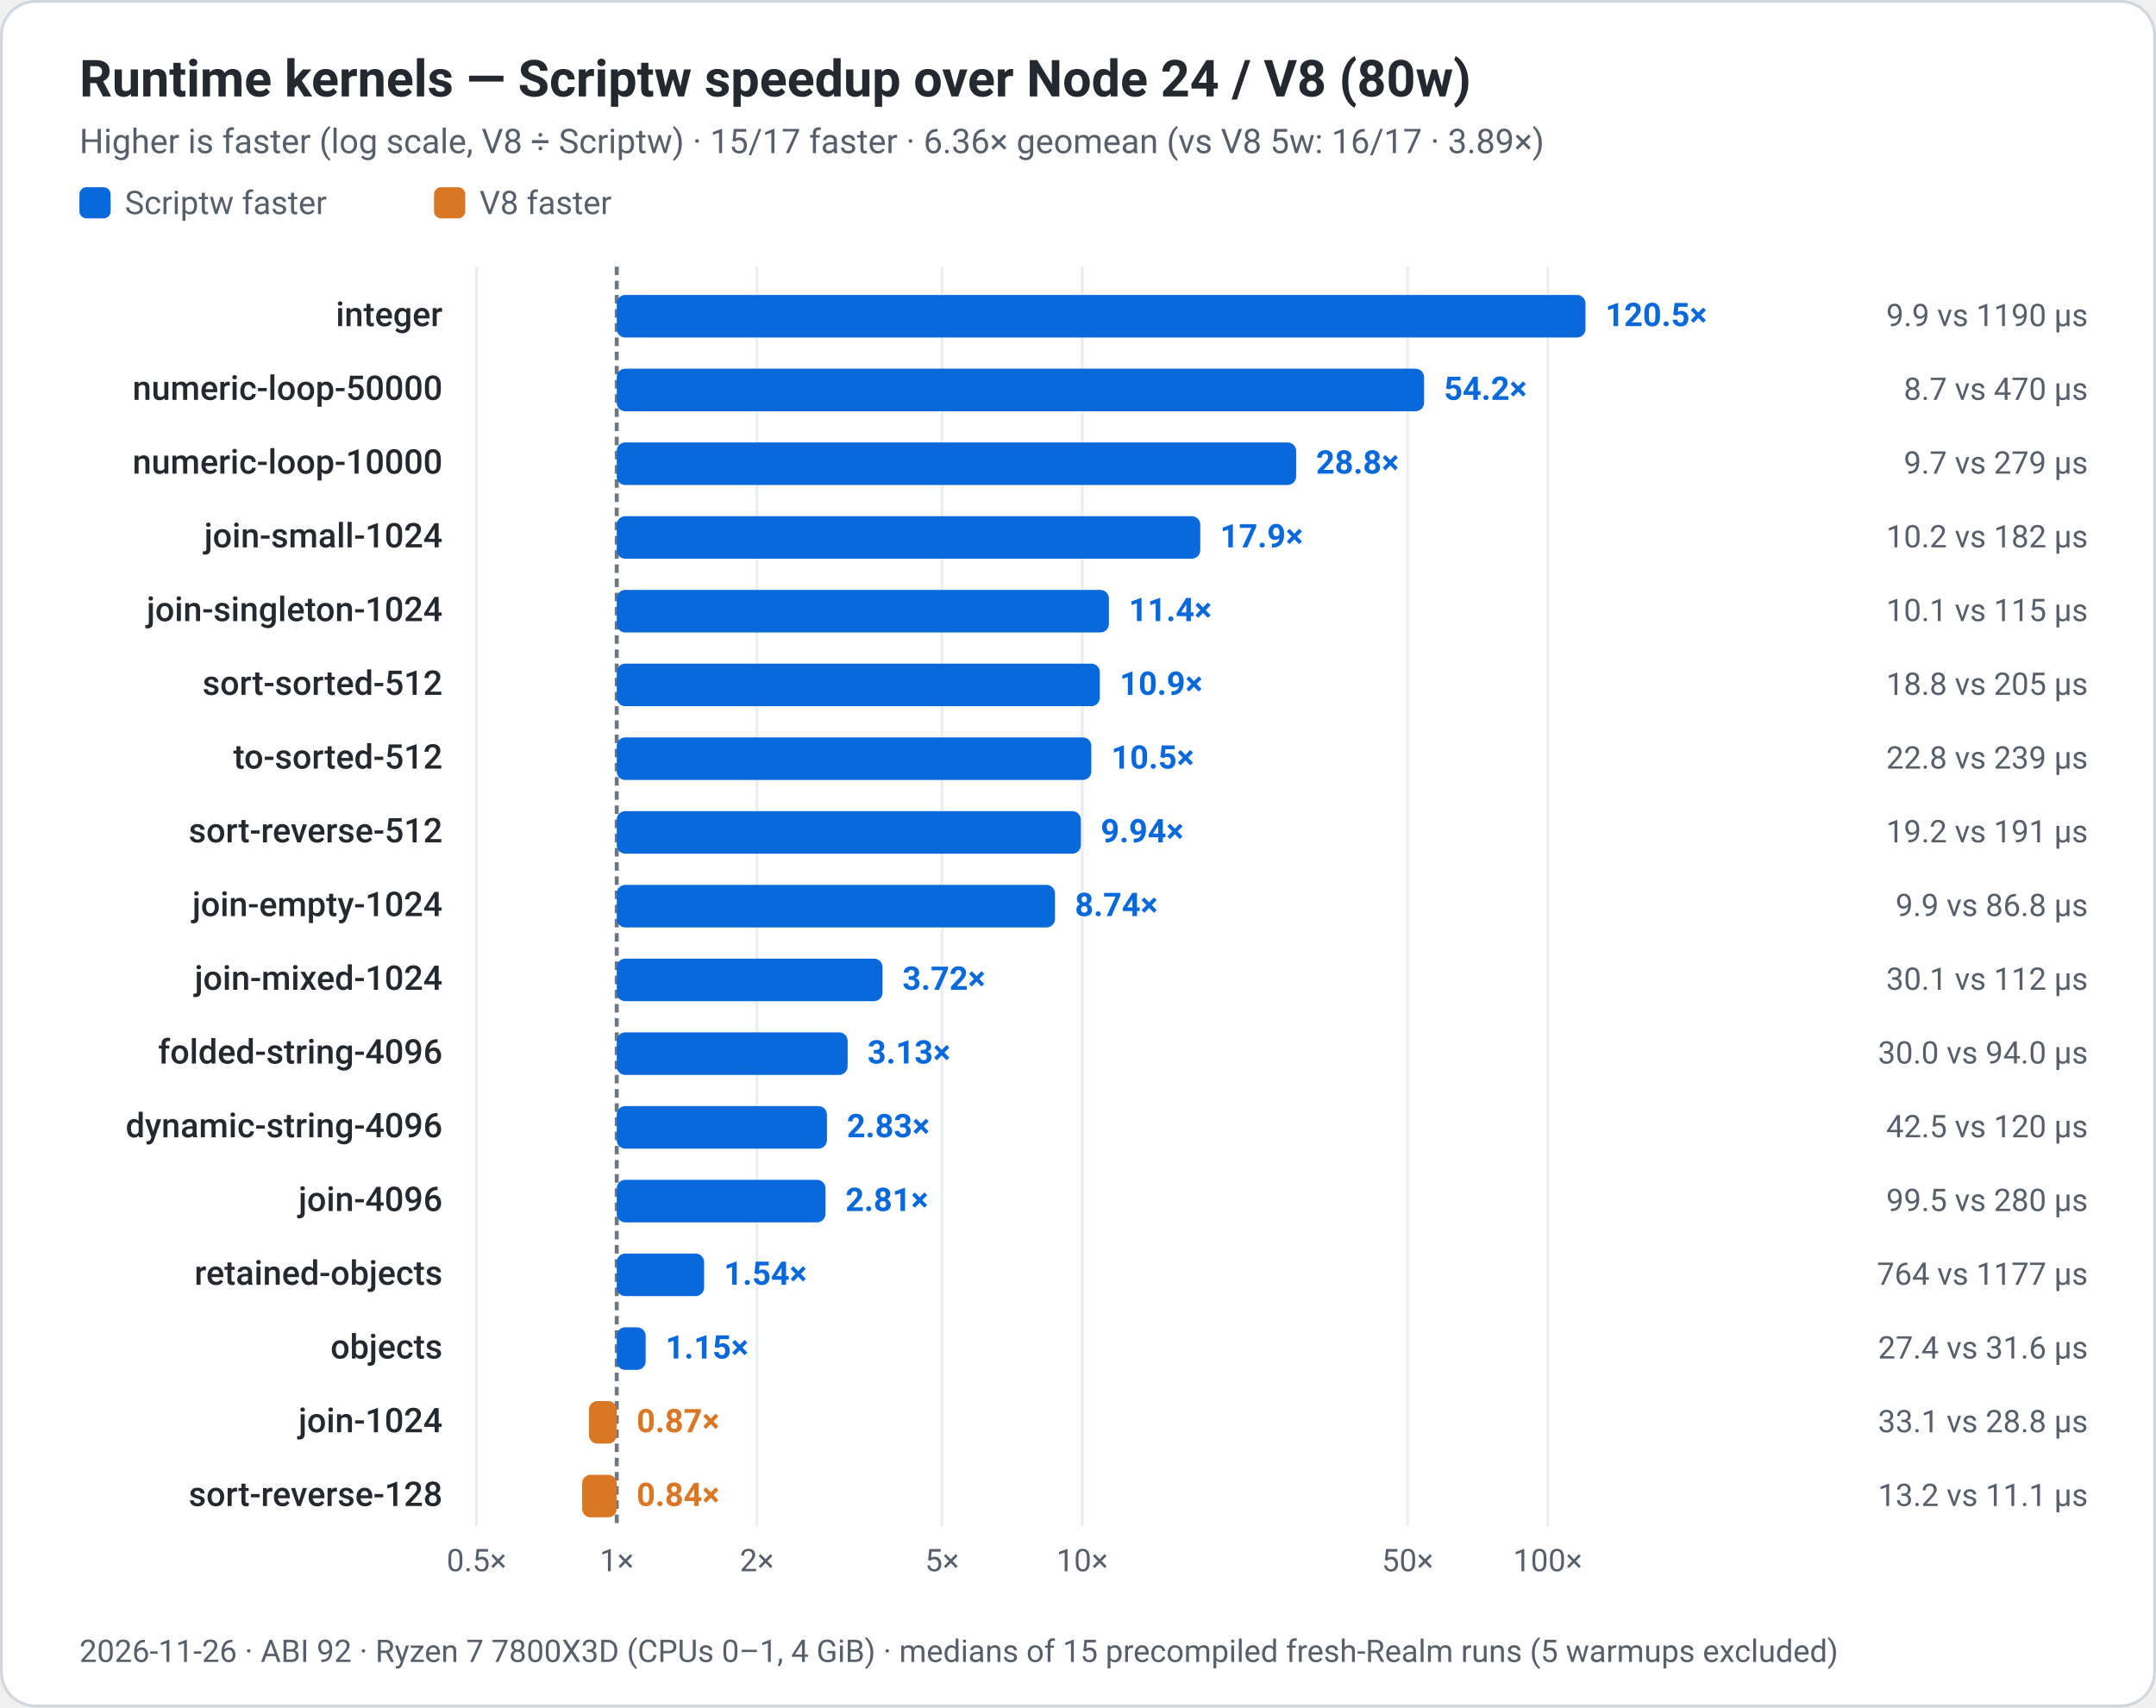
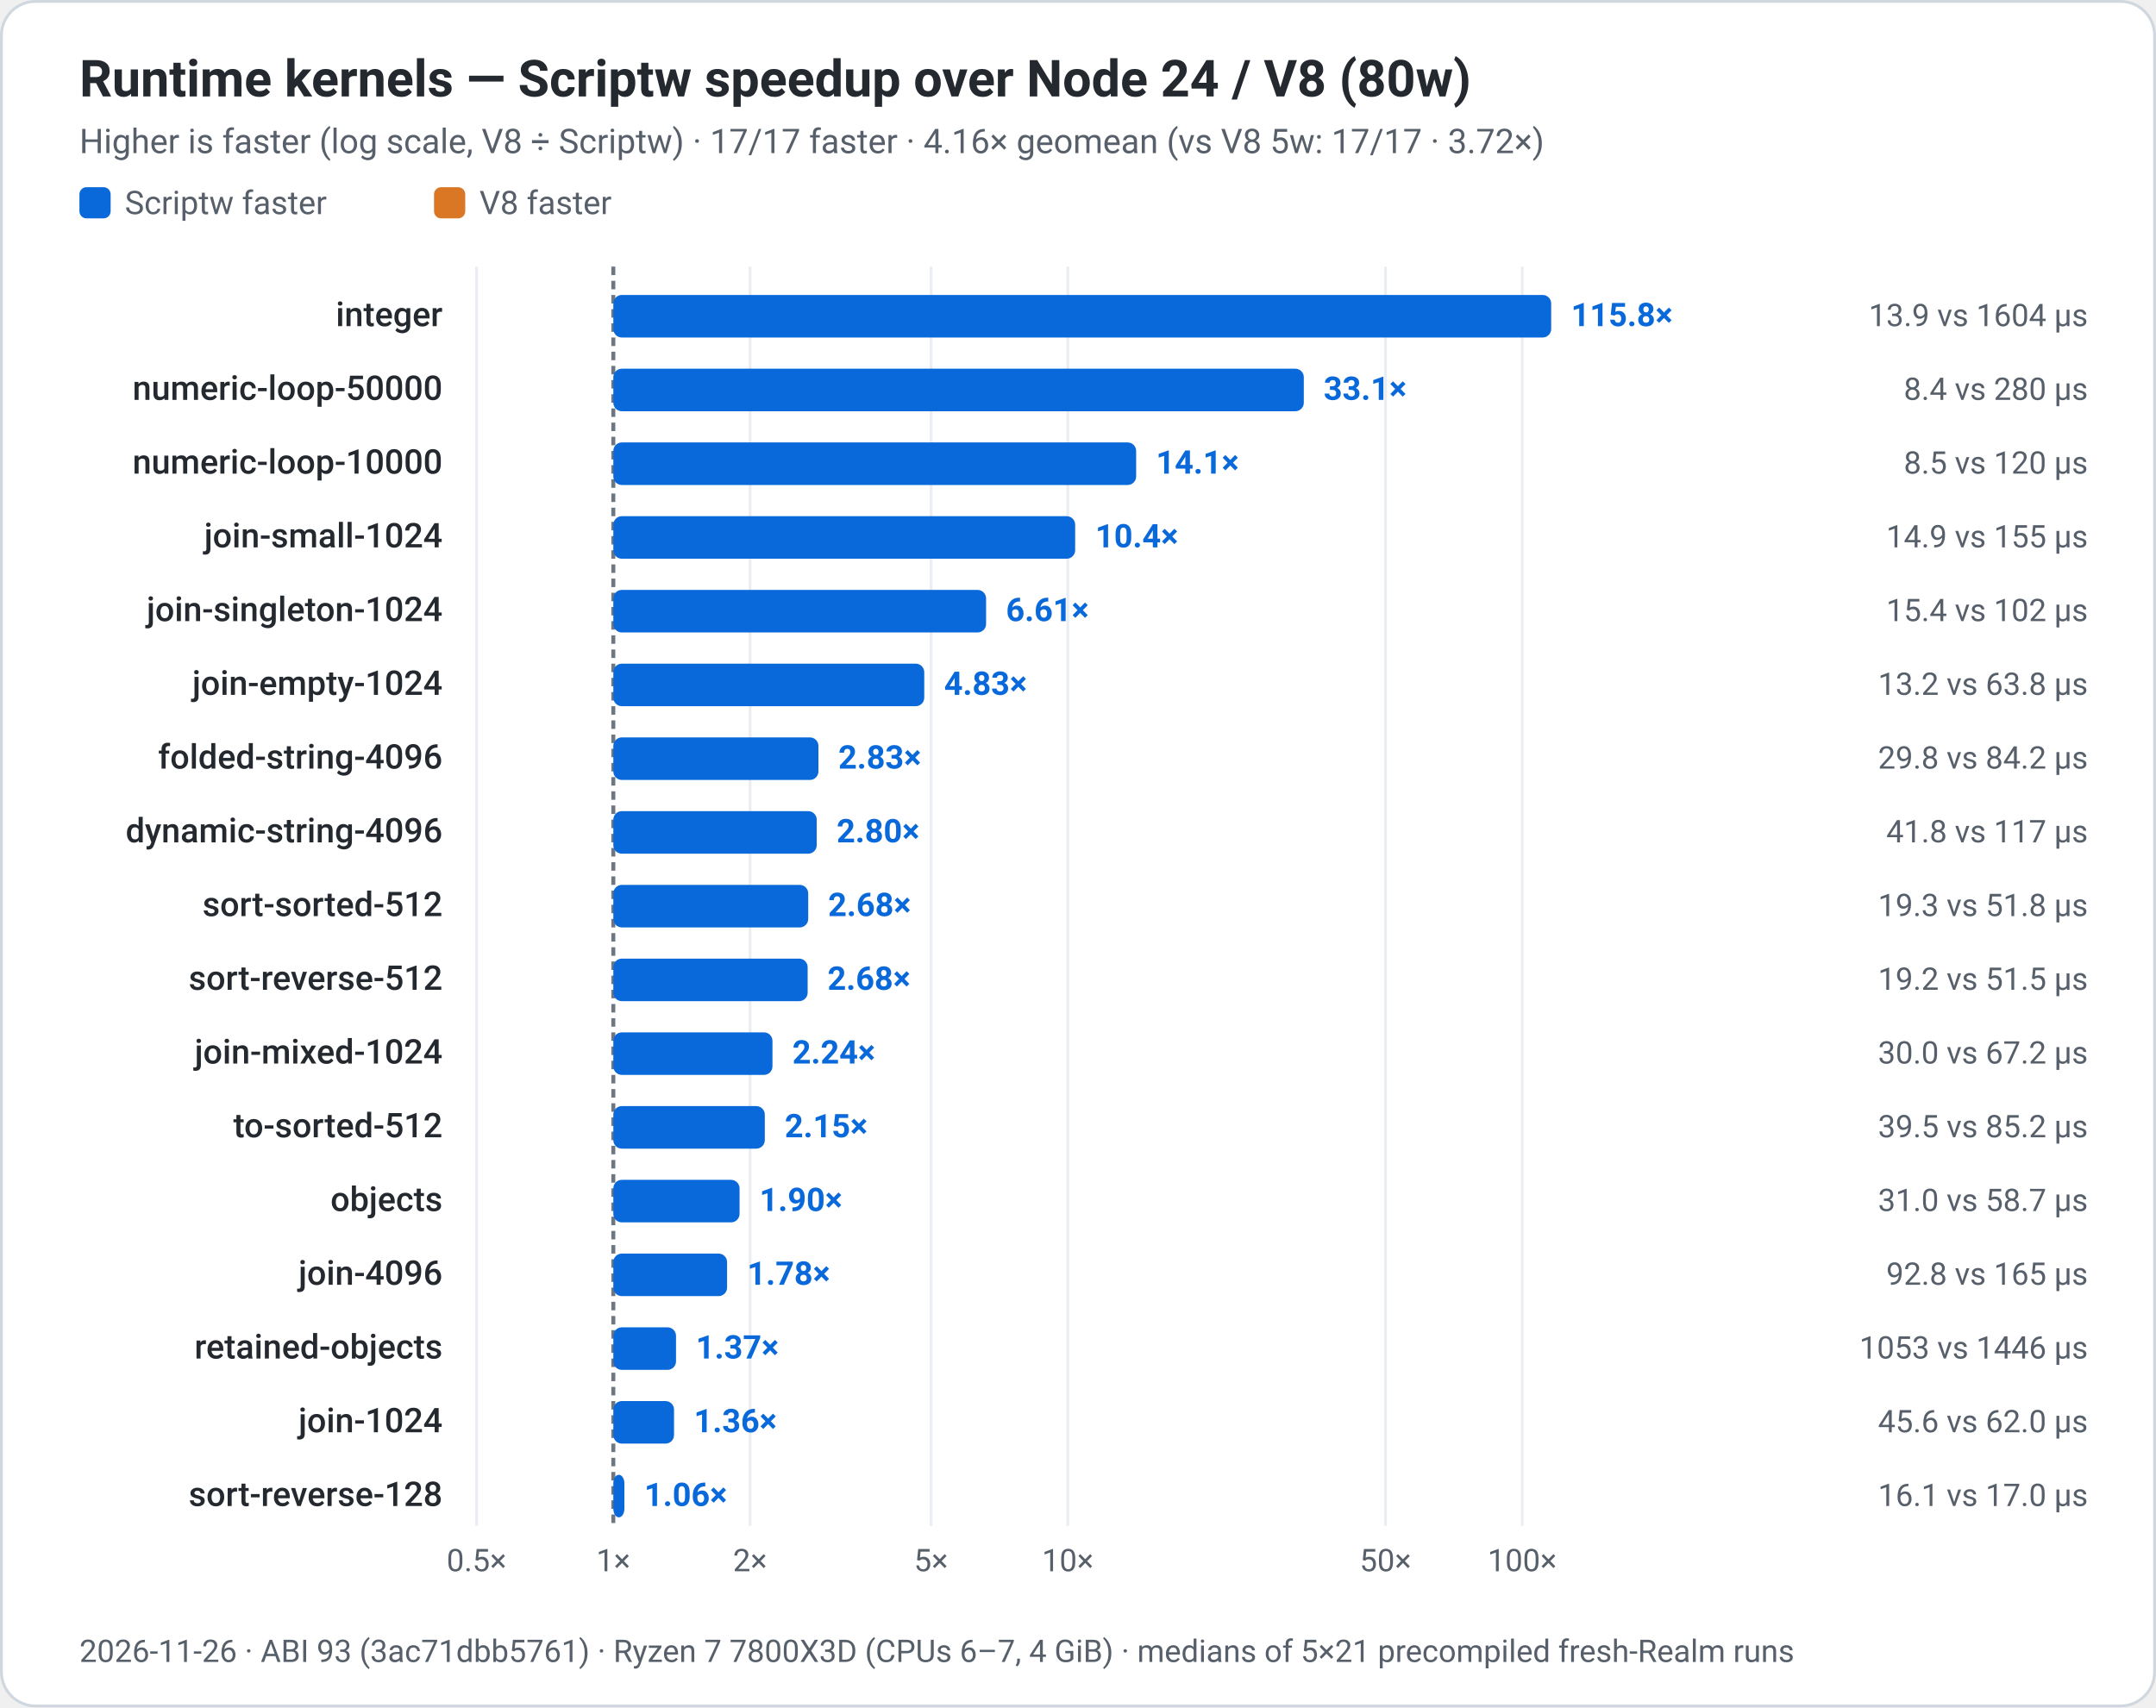
<svg xmlns="http://www.w3.org/2000/svg" width="760" height="602" viewBox="0 0 760 602" role="img" aria-labelledby="title desc">
  <rect x="0.5" y="0.5" width="759" height="601" rx="12" fill="#ffffff" stroke="#d0d7de" stroke-width="1" />
  <g font-family="system-ui, -apple-system, 'Segoe UI', Roboto, Helvetica, Arial, sans-serif" fill="#24292f">
    <text x="28" y="34" font-size="18" font-weight="650" fill="#24292f">Runtime kernels — Scriptw speedup over Node 24 / V8 (80w)</text>
-     <text x="28" y="54" font-size="12" fill="#57606a">Higher is faster (log scale, V8 ÷ Scriptw) · 15/17 faster · 6.36× geomean (vs V8 5w: 16/17 · 3.89×)</text>
+     <text x="28" y="54" font-size="12" fill="#57606a">Higher is faster (log scale, V8 ÷ Scriptw) · 17/17 faster · 4.16× geomean (vs V8 5w: 17/17 · 3.72×)</text>
    <rect x="28.0" y="66" width="11" height="11" rx="2.5" fill="#0969da" />
    <text x="44.0" y="75.5" font-size="11.5" fill="#57606a">Scriptw faster</text>
    <rect x="153.0" y="66" width="11" height="11" rx="2.5" fill="#d97724" />
    <text x="169.0" y="75.5" font-size="11.5" fill="#57606a">V8 faster</text>
    <line x1="168.0" y1="94" x2="168.0" y2="538" stroke="#eaeef2" stroke-width="1" />
    <text x="168.0" y="554" text-anchor="middle" font-size="11" fill="#57606a">0.5×</text>
-     <line x1="217.4" y1="94" x2="217.4" y2="538" stroke="#6e7781" stroke-width="1.4" stroke-dasharray="3,2" />
-     <text x="217.4" y="554" text-anchor="middle" font-size="11" fill="#57606a">1×</text>
-     <line x1="266.8" y1="94" x2="266.8" y2="538" stroke="#eaeef2" stroke-width="1" />
-     <text x="266.8" y="554" text-anchor="middle" font-size="11" fill="#57606a">2×</text>
-     <line x1="332.1" y1="94" x2="332.1" y2="538" stroke="#eaeef2" stroke-width="1" />
-     <text x="332.1" y="554" text-anchor="middle" font-size="11" fill="#57606a">5×</text>
-     <line x1="381.5" y1="94" x2="381.5" y2="538" stroke="#eaeef2" stroke-width="1" />
-     <text x="381.5" y="554" text-anchor="middle" font-size="11" fill="#57606a">10×</text>
-     <line x1="496.2" y1="94" x2="496.2" y2="538" stroke="#eaeef2" stroke-width="1" />
-     <text x="496.2" y="554" text-anchor="middle" font-size="11" fill="#57606a">50×</text>
-     <line x1="545.6" y1="94" x2="545.6" y2="538" stroke="#eaeef2" stroke-width="1" />
-     <text x="545.6" y="554" text-anchor="middle" font-size="11" fill="#57606a">100×</text>
+     <line x1="216.2" y1="94" x2="216.2" y2="538" stroke="#6e7781" stroke-width="1.4" stroke-dasharray="3,2" />
+     <text x="216.2" y="554" text-anchor="middle" font-size="11" fill="#57606a">1×</text>
+     <line x1="264.4" y1="94" x2="264.4" y2="538" stroke="#eaeef2" stroke-width="1" />
+     <text x="264.4" y="554" text-anchor="middle" font-size="11" fill="#57606a">2×</text>
+     <line x1="328.2" y1="94" x2="328.2" y2="538" stroke="#eaeef2" stroke-width="1" />
+     <text x="328.2" y="554" text-anchor="middle" font-size="11" fill="#57606a">5×</text>
+     <line x1="376.4" y1="94" x2="376.4" y2="538" stroke="#eaeef2" stroke-width="1" />
+     <text x="376.4" y="554" text-anchor="middle" font-size="11" fill="#57606a">10×</text>
+     <line x1="488.4" y1="94" x2="488.4" y2="538" stroke="#eaeef2" stroke-width="1" />
+     <text x="488.4" y="554" text-anchor="middle" font-size="11" fill="#57606a">50×</text>
+     <line x1="536.6" y1="94" x2="536.6" y2="538" stroke="#eaeef2" stroke-width="1" />
+     <text x="536.6" y="554" text-anchor="middle" font-size="11" fill="#57606a">100×</text>
    <text x="156" y="115" text-anchor="end" font-size="12" font-weight="500">integer</text>
-     <rect x="217.4" y="104" width="341.5" height="15" rx="3" fill="#0969da" />
-     <text x="565.9" y="115" font-size="11.5" font-weight="650" fill="#0969da">120.5×</text>
-     <text x="736" y="115" text-anchor="end" font-size="11" fill="#57606a">9.9 vs 1190 µs</text>
+     <rect x="216.2" y="104" width="330.6" height="15" rx="3" fill="#0969da" />
+     <text x="553.8" y="115" font-size="11.5" font-weight="650" fill="#0969da">115.8×</text>
+     <text x="736" y="115" text-anchor="end" font-size="11" fill="#57606a">13.9 vs 1604 µs</text>
    <text x="156" y="141" text-anchor="end" font-size="12" font-weight="500">numeric-loop-50000</text>
-     <rect x="217.4" y="130" width="284.6" height="15" rx="3" fill="#0969da" />
-     <text x="509.0" y="141" font-size="11.5" font-weight="650" fill="#0969da">54.2×</text>
-     <text x="736" y="141" text-anchor="end" font-size="11" fill="#57606a">8.7 vs 470 µs</text>
+     <rect x="216.2" y="130" width="243.4" height="15" rx="3" fill="#0969da" />
+     <text x="466.6" y="141" font-size="11.5" font-weight="650" fill="#0969da">33.1×</text>
+     <text x="736" y="141" text-anchor="end" font-size="11" fill="#57606a">8.4 vs 280 µs</text>
    <text x="156" y="167" text-anchor="end" font-size="12" font-weight="500">numeric-loop-10000</text>
-     <rect x="217.4" y="156" width="239.5" height="15" rx="3" fill="#0969da" />
-     <text x="463.9" y="167" font-size="11.5" font-weight="650" fill="#0969da">28.8×</text>
-     <text x="736" y="167" text-anchor="end" font-size="11" fill="#57606a">9.7 vs 279 µs</text>
+     <rect x="216.2" y="156" width="184.3" height="15" rx="3" fill="#0969da" />
+     <text x="407.5" y="167" font-size="11.5" font-weight="650" fill="#0969da">14.1×</text>
+     <text x="736" y="167" text-anchor="end" font-size="11" fill="#57606a">8.5 vs 120 µs</text>
    <text x="156" y="193" text-anchor="end" font-size="12" font-weight="500">join-small-1024</text>
-     <rect x="217.4" y="182" width="205.7" height="15" rx="3" fill="#0969da" />
-     <text x="430.1" y="193" font-size="11.5" font-weight="650" fill="#0969da">17.9×</text>
-     <text x="736" y="193" text-anchor="end" font-size="11" fill="#57606a">10.2 vs 182 µs</text>
+     <rect x="216.2" y="182" width="162.8" height="15" rx="3" fill="#0969da" />
+     <text x="386.1" y="193" font-size="11.5" font-weight="650" fill="#0969da">10.4×</text>
+     <text x="736" y="193" text-anchor="end" font-size="11" fill="#57606a">14.9 vs 155 µs</text>
    <text x="156" y="219" text-anchor="end" font-size="12" font-weight="500">join-singleton-1024</text>
-     <rect x="217.4" y="208" width="173.5" height="15" rx="3" fill="#0969da" />
-     <text x="397.9" y="219" font-size="11.5" font-weight="650" fill="#0969da">11.4×</text>
-     <text x="736" y="219" text-anchor="end" font-size="11" fill="#57606a">10.1 vs 115 µs</text>
-     <text x="156" y="245" text-anchor="end" font-size="12" font-weight="500">sort-sorted-512</text>
-     <rect x="217.4" y="234" width="170.3" height="15" rx="3" fill="#0969da" />
-     <text x="394.7" y="245" font-size="11.5" font-weight="650" fill="#0969da">10.9×</text>
-     <text x="736" y="245" text-anchor="end" font-size="11" fill="#57606a">18.8 vs 205 µs</text>
-     <text x="156" y="271" text-anchor="end" font-size="12" font-weight="500">to-sorted-512</text>
-     <rect x="217.4" y="260" width="167.3" height="15" rx="3" fill="#0969da" />
-     <text x="391.7" y="271" font-size="11.5" font-weight="650" fill="#0969da">10.5×</text>
-     <text x="736" y="271" text-anchor="end" font-size="11" fill="#57606a">22.8 vs 239 µs</text>
-     <text x="156" y="297" text-anchor="end" font-size="12" font-weight="500">sort-reverse-512</text>
-     <rect x="217.4" y="286" width="163.6" height="15" rx="3" fill="#0969da" />
-     <text x="388.0" y="297" font-size="11.5" font-weight="650" fill="#0969da">9.94×</text>
-     <text x="736" y="297" text-anchor="end" font-size="11" fill="#57606a">19.2 vs 191 µs</text>
-     <text x="156" y="323" text-anchor="end" font-size="12" font-weight="500">join-empty-1024</text>
-     <rect x="217.4" y="312" width="154.5" height="15" rx="3" fill="#0969da" />
-     <text x="378.9" y="323" font-size="11.5" font-weight="650" fill="#0969da">8.74×</text>
-     <text x="736" y="323" text-anchor="end" font-size="11" fill="#57606a">9.9 vs 86.8 µs</text>
-     <text x="156" y="349" text-anchor="end" font-size="12" font-weight="500">join-mixed-1024</text>
-     <rect x="217.4" y="338" width="93.7" height="15" rx="3" fill="#0969da" />
-     <text x="318.1" y="349" font-size="11.5" font-weight="650" fill="#0969da">3.72×</text>
-     <text x="736" y="349" text-anchor="end" font-size="11" fill="#57606a">30.1 vs 112 µs</text>
-     <text x="156" y="375" text-anchor="end" font-size="12" font-weight="500">folded-string-4096</text>
-     <rect x="217.4" y="364" width="81.4" height="15" rx="3" fill="#0969da" />
-     <text x="305.8" y="375" font-size="11.5" font-weight="650" fill="#0969da">3.13×</text>
-     <text x="736" y="375" text-anchor="end" font-size="11" fill="#57606a">30.0 vs 94.0 µs</text>
-     <text x="156" y="401" text-anchor="end" font-size="12" font-weight="500">dynamic-string-4096</text>
-     <rect x="217.4" y="390" width="74.1" height="15" rx="3" fill="#0969da" />
-     <text x="298.5" y="401" font-size="11.5" font-weight="650" fill="#0969da">2.83×</text>
-     <text x="736" y="401" text-anchor="end" font-size="11" fill="#57606a">42.5 vs 120 µs</text>
-     <text x="156" y="427" text-anchor="end" font-size="12" font-weight="500">join-4096</text>
-     <rect x="217.4" y="416" width="73.6" height="15" rx="3" fill="#0969da" />
-     <text x="298.0" y="427" font-size="11.5" font-weight="650" fill="#0969da">2.81×</text>
-     <text x="736" y="427" text-anchor="end" font-size="11" fill="#57606a">99.5 vs 280 µs</text>
-     <text x="156" y="453" text-anchor="end" font-size="12" font-weight="500">retained-objects</text>
-     <rect x="217.4" y="442" width="30.8" height="15" rx="3" fill="#0969da" />
-     <text x="255.2" y="453" font-size="11.5" font-weight="650" fill="#0969da">1.54×</text>
-     <text x="736" y="453" text-anchor="end" font-size="11" fill="#57606a">764 vs 1177 µs</text>
-     <text x="156" y="479" text-anchor="end" font-size="12" font-weight="500">objects</text>
-     <rect x="217.4" y="468" width="10.2" height="15" rx="3" fill="#0969da" />
-     <text x="234.6" y="479" font-size="11.5" font-weight="650" fill="#0969da">1.15×</text>
-     <text x="736" y="479" text-anchor="end" font-size="11" fill="#57606a">27.4 vs 31.6 µs</text>
+     <rect x="216.2" y="208" width="131.4" height="15" rx="3" fill="#0969da" />
+     <text x="354.6" y="219" font-size="11.5" font-weight="650" fill="#0969da">6.61×</text>
+     <text x="736" y="219" text-anchor="end" font-size="11" fill="#57606a">15.4 vs 102 µs</text>
+     <text x="156" y="245" text-anchor="end" font-size="12" font-weight="500">join-empty-1024</text>
+     <rect x="216.2" y="234" width="109.6" height="15" rx="3" fill="#0969da" />
+     <text x="332.8" y="245" font-size="11.5" font-weight="650" fill="#0969da">4.83×</text>
+     <text x="736" y="245" text-anchor="end" font-size="11" fill="#57606a">13.2 vs 63.8 µs</text>
+     <text x="156" y="271" text-anchor="end" font-size="12" font-weight="500">folded-string-4096</text>
+     <rect x="216.2" y="260" width="72.3" height="15" rx="3" fill="#0969da" />
+     <text x="295.5" y="271" font-size="11.5" font-weight="650" fill="#0969da">2.83×</text>
+     <text x="736" y="271" text-anchor="end" font-size="11" fill="#57606a">29.8 vs 84.2 µs</text>
+     <text x="156" y="297" text-anchor="end" font-size="12" font-weight="500">dynamic-string-4096</text>
+     <rect x="216.2" y="286" width="71.7" height="15" rx="3" fill="#0969da" />
+     <text x="294.9" y="297" font-size="11.5" font-weight="650" fill="#0969da">2.80×</text>
+     <text x="736" y="297" text-anchor="end" font-size="11" fill="#57606a">41.8 vs 117 µs</text>
+     <text x="156" y="323" text-anchor="end" font-size="12" font-weight="500">sort-sorted-512</text>
+     <rect x="216.2" y="312" width="68.7" height="15" rx="3" fill="#0969da" />
+     <text x="291.9" y="323" font-size="11.5" font-weight="650" fill="#0969da">2.68×</text>
+     <text x="736" y="323" text-anchor="end" font-size="11" fill="#57606a">19.3 vs 51.8 µs</text>
+     <text x="156" y="349" text-anchor="end" font-size="12" font-weight="500">sort-reverse-512</text>
+     <rect x="216.2" y="338" width="68.5" height="15" rx="3" fill="#0969da" />
+     <text x="291.7" y="349" font-size="11.5" font-weight="650" fill="#0969da">2.68×</text>
+     <text x="736" y="349" text-anchor="end" font-size="11" fill="#57606a">19.2 vs 51.5 µs</text>
+     <text x="156" y="375" text-anchor="end" font-size="12" font-weight="500">join-mixed-1024</text>
+     <rect x="216.2" y="364" width="56.1" height="15" rx="3" fill="#0969da" />
+     <text x="279.3" y="375" font-size="11.5" font-weight="650" fill="#0969da">2.24×</text>
+     <text x="736" y="375" text-anchor="end" font-size="11" fill="#57606a">30.0 vs 67.2 µs</text>
+     <text x="156" y="401" text-anchor="end" font-size="12" font-weight="500">to-sorted-512</text>
+     <rect x="216.2" y="390" width="53.4" height="15" rx="3" fill="#0969da" />
+     <text x="276.6" y="401" font-size="11.5" font-weight="650" fill="#0969da">2.15×</text>
+     <text x="736" y="401" text-anchor="end" font-size="11" fill="#57606a">39.5 vs 85.2 µs</text>
+     <text x="156" y="427" text-anchor="end" font-size="12" font-weight="500">objects</text>
+     <rect x="216.2" y="416" width="44.5" height="15" rx="3" fill="#0969da" />
+     <text x="267.7" y="427" font-size="11.5" font-weight="650" fill="#0969da">1.90×</text>
+     <text x="736" y="427" text-anchor="end" font-size="11" fill="#57606a">31.0 vs 58.7 µs</text>
+     <text x="156" y="453" text-anchor="end" font-size="12" font-weight="500">join-4096</text>
+     <rect x="216.2" y="442" width="40.1" height="15" rx="3" fill="#0969da" />
+     <text x="263.4" y="453" font-size="11.5" font-weight="650" fill="#0969da">1.78×</text>
+     <text x="736" y="453" text-anchor="end" font-size="11" fill="#57606a">92.8 vs 165 µs</text>
+     <text x="156" y="479" text-anchor="end" font-size="12" font-weight="500">retained-objects</text>
+     <rect x="216.2" y="468" width="22.1" height="15" rx="3" fill="#0969da" />
+     <text x="245.3" y="479" font-size="11.5" font-weight="650" fill="#0969da">1.37×</text>
+     <text x="736" y="479" text-anchor="end" font-size="11" fill="#57606a">1053 vs 1446 µs</text>
    <text x="156" y="505" text-anchor="end" font-size="12" font-weight="500">join-1024</text>
-     <rect x="207.6" y="494" width="9.8" height="15" rx="3" fill="#d97724" />
-     <text x="224.4" y="505" font-size="11.5" font-weight="600" fill="#d97724">0.87×</text>
-     <text x="736" y="505" text-anchor="end" font-size="11" fill="#57606a">33.1 vs 28.8 µs</text>
+     <rect x="216.2" y="494" width="21.4" height="15" rx="3" fill="#0969da" />
+     <text x="244.6" y="505" font-size="11.5" font-weight="650" fill="#0969da">1.36×</text>
+     <text x="736" y="505" text-anchor="end" font-size="11" fill="#57606a">45.6 vs 62.0 µs</text>
    <text x="156" y="531" text-anchor="end" font-size="12" font-weight="500">sort-reverse-128</text>
-     <rect x="205.2" y="520" width="12.2" height="15" rx="3" fill="#d97724" />
-     <text x="224.4" y="531" font-size="11.5" font-weight="600" fill="#d97724">0.84×</text>
-     <text x="736" y="531" text-anchor="end" font-size="11" fill="#57606a">13.2 vs 11.1 µs</text>
-     <text x="28" y="586" font-size="11" fill="#57606a">2026-11-26 · ABI 92 · Ryzen 7 7800X3D (CPUs 0–1, 4 GiB) · medians of 15 precompiled fresh-Realm runs (5 warmups excluded)</text>
+     <rect x="216.2" y="520" width="3.9" height="15" rx="3" fill="#0969da" />
+     <text x="227.1" y="531" font-size="11.5" font-weight="650" fill="#0969da">1.06×</text>
+     <text x="736" y="531" text-anchor="end" font-size="11" fill="#57606a">16.1 vs 17.0 µs</text>
+     <text x="28" y="586" font-size="11" fill="#57606a">2026-11-26 · ABI 93 (3ac71dbb5761) · Ryzen 7 7800X3D (CPUs 6–7, 4 GiB) · medians of 5×21 precompiled fresh-Realm runs</text>
  </g>
</svg>
